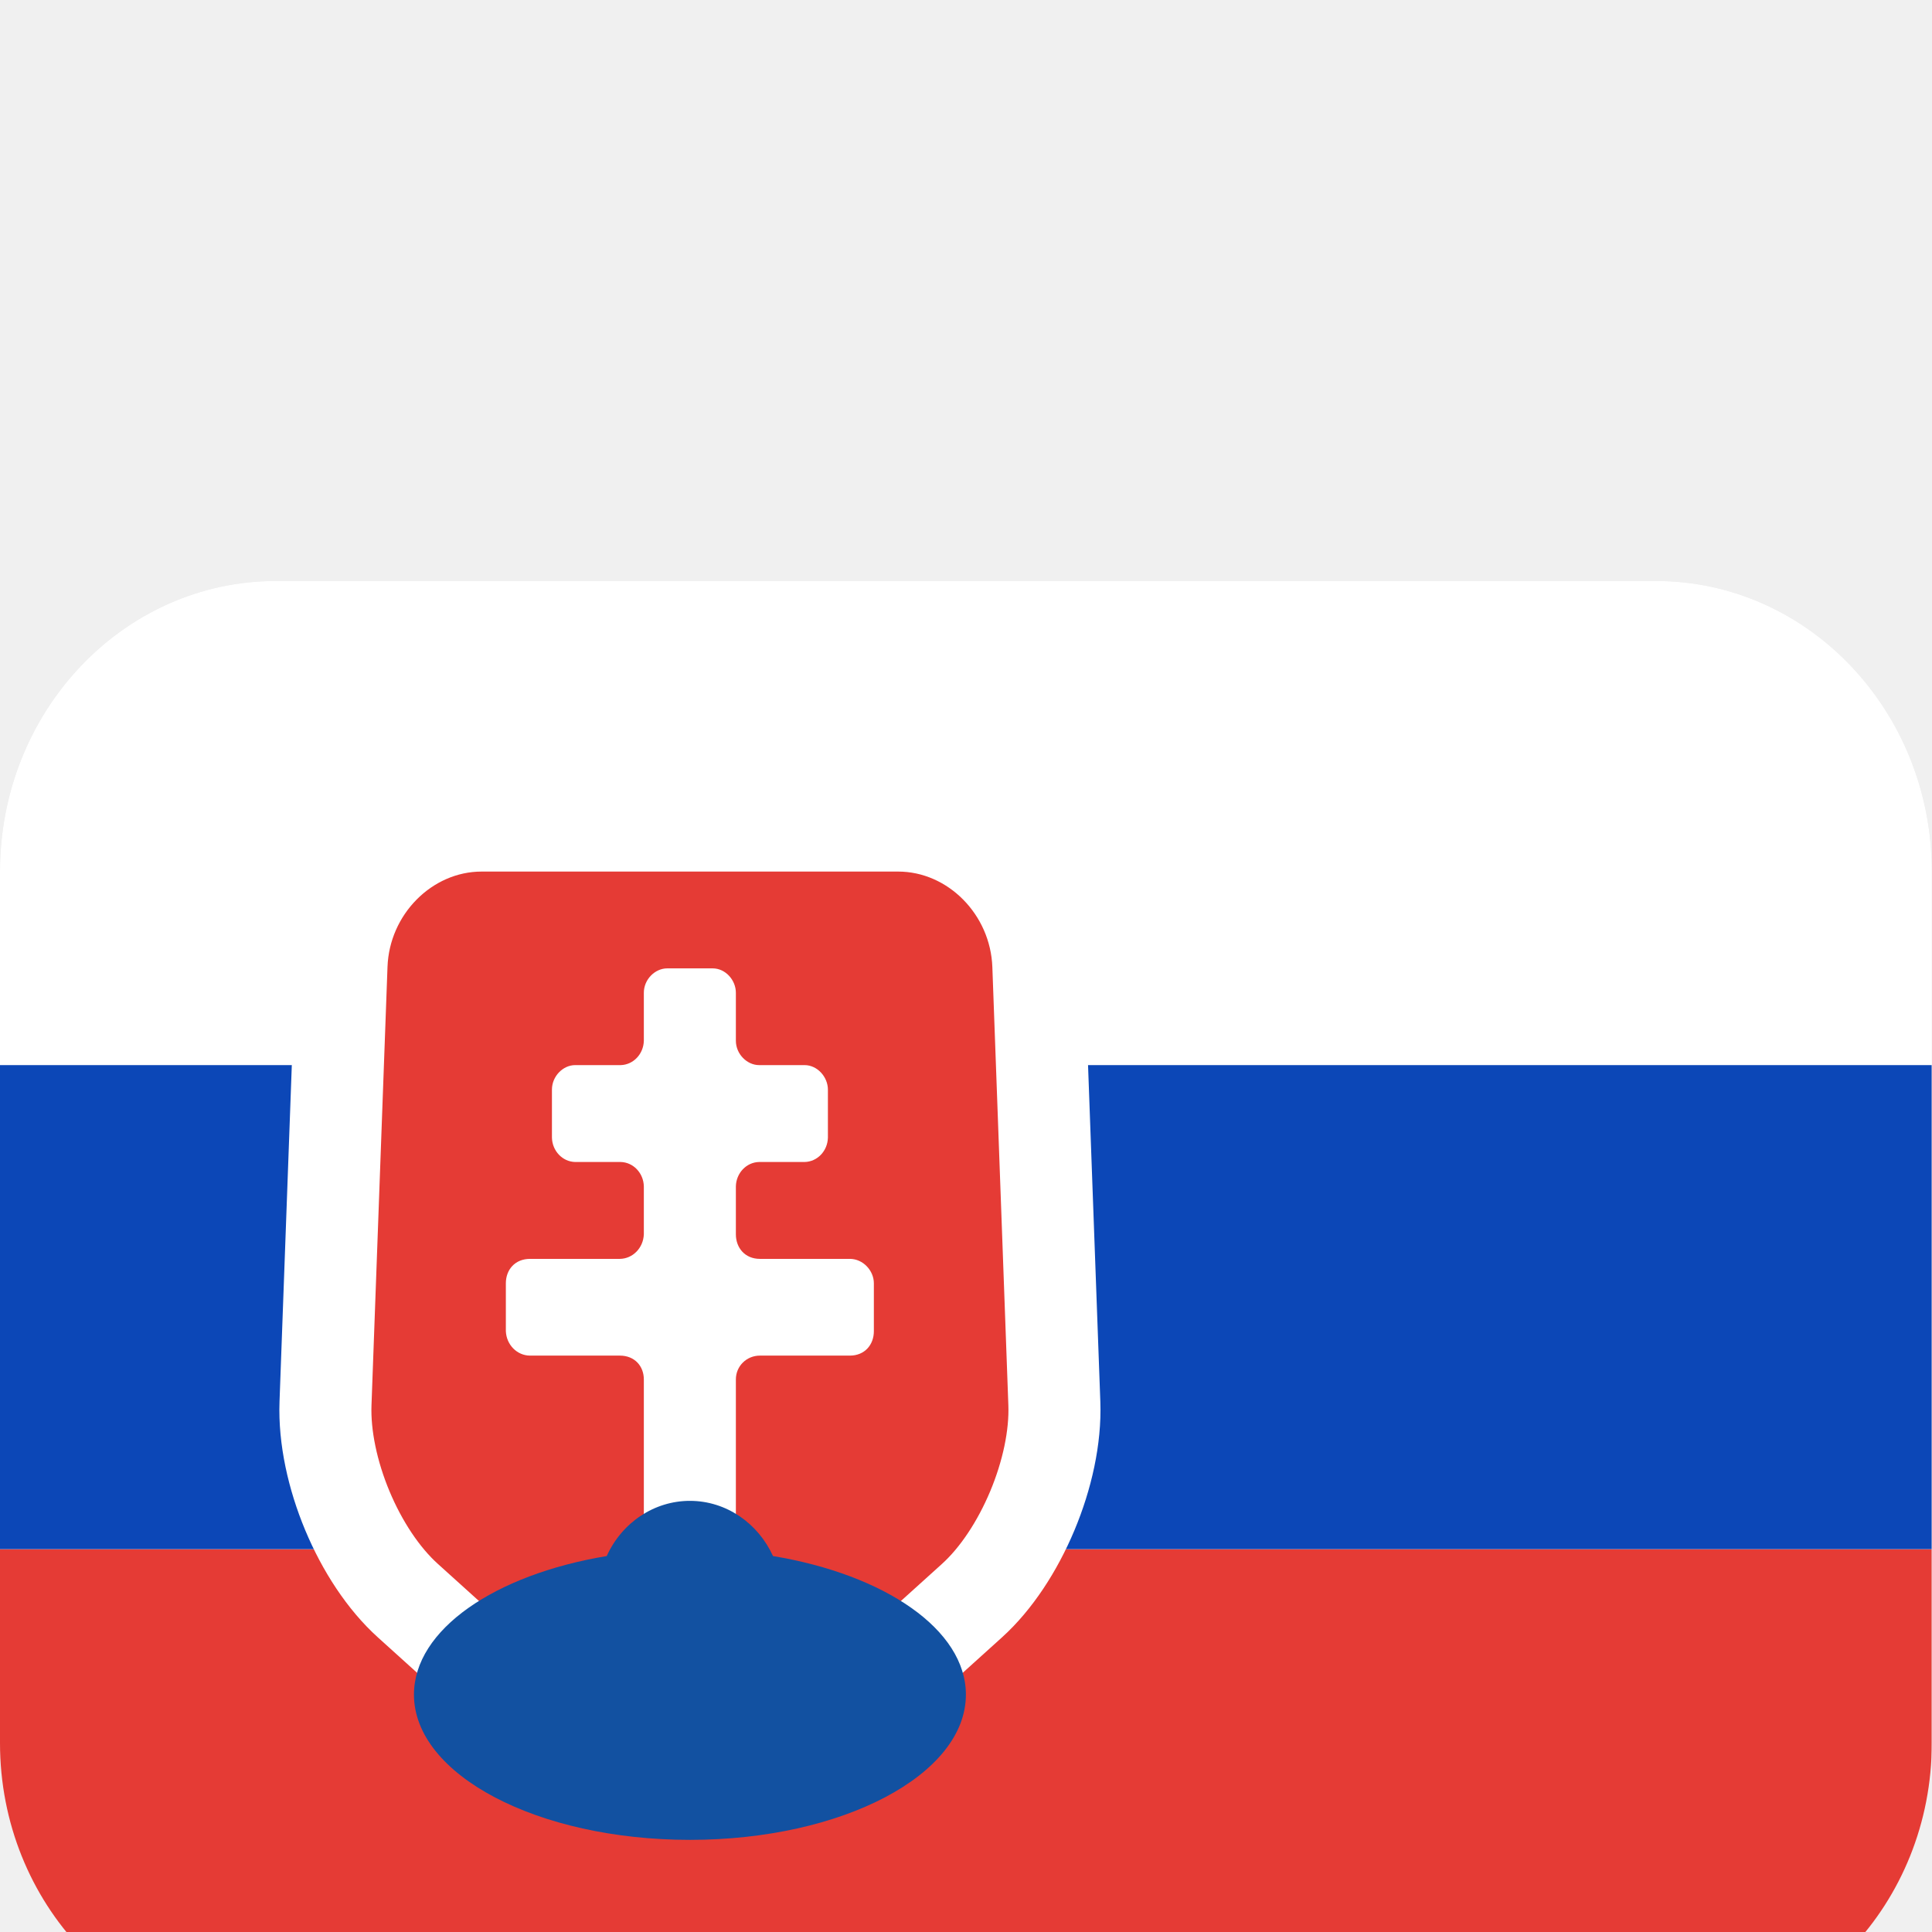
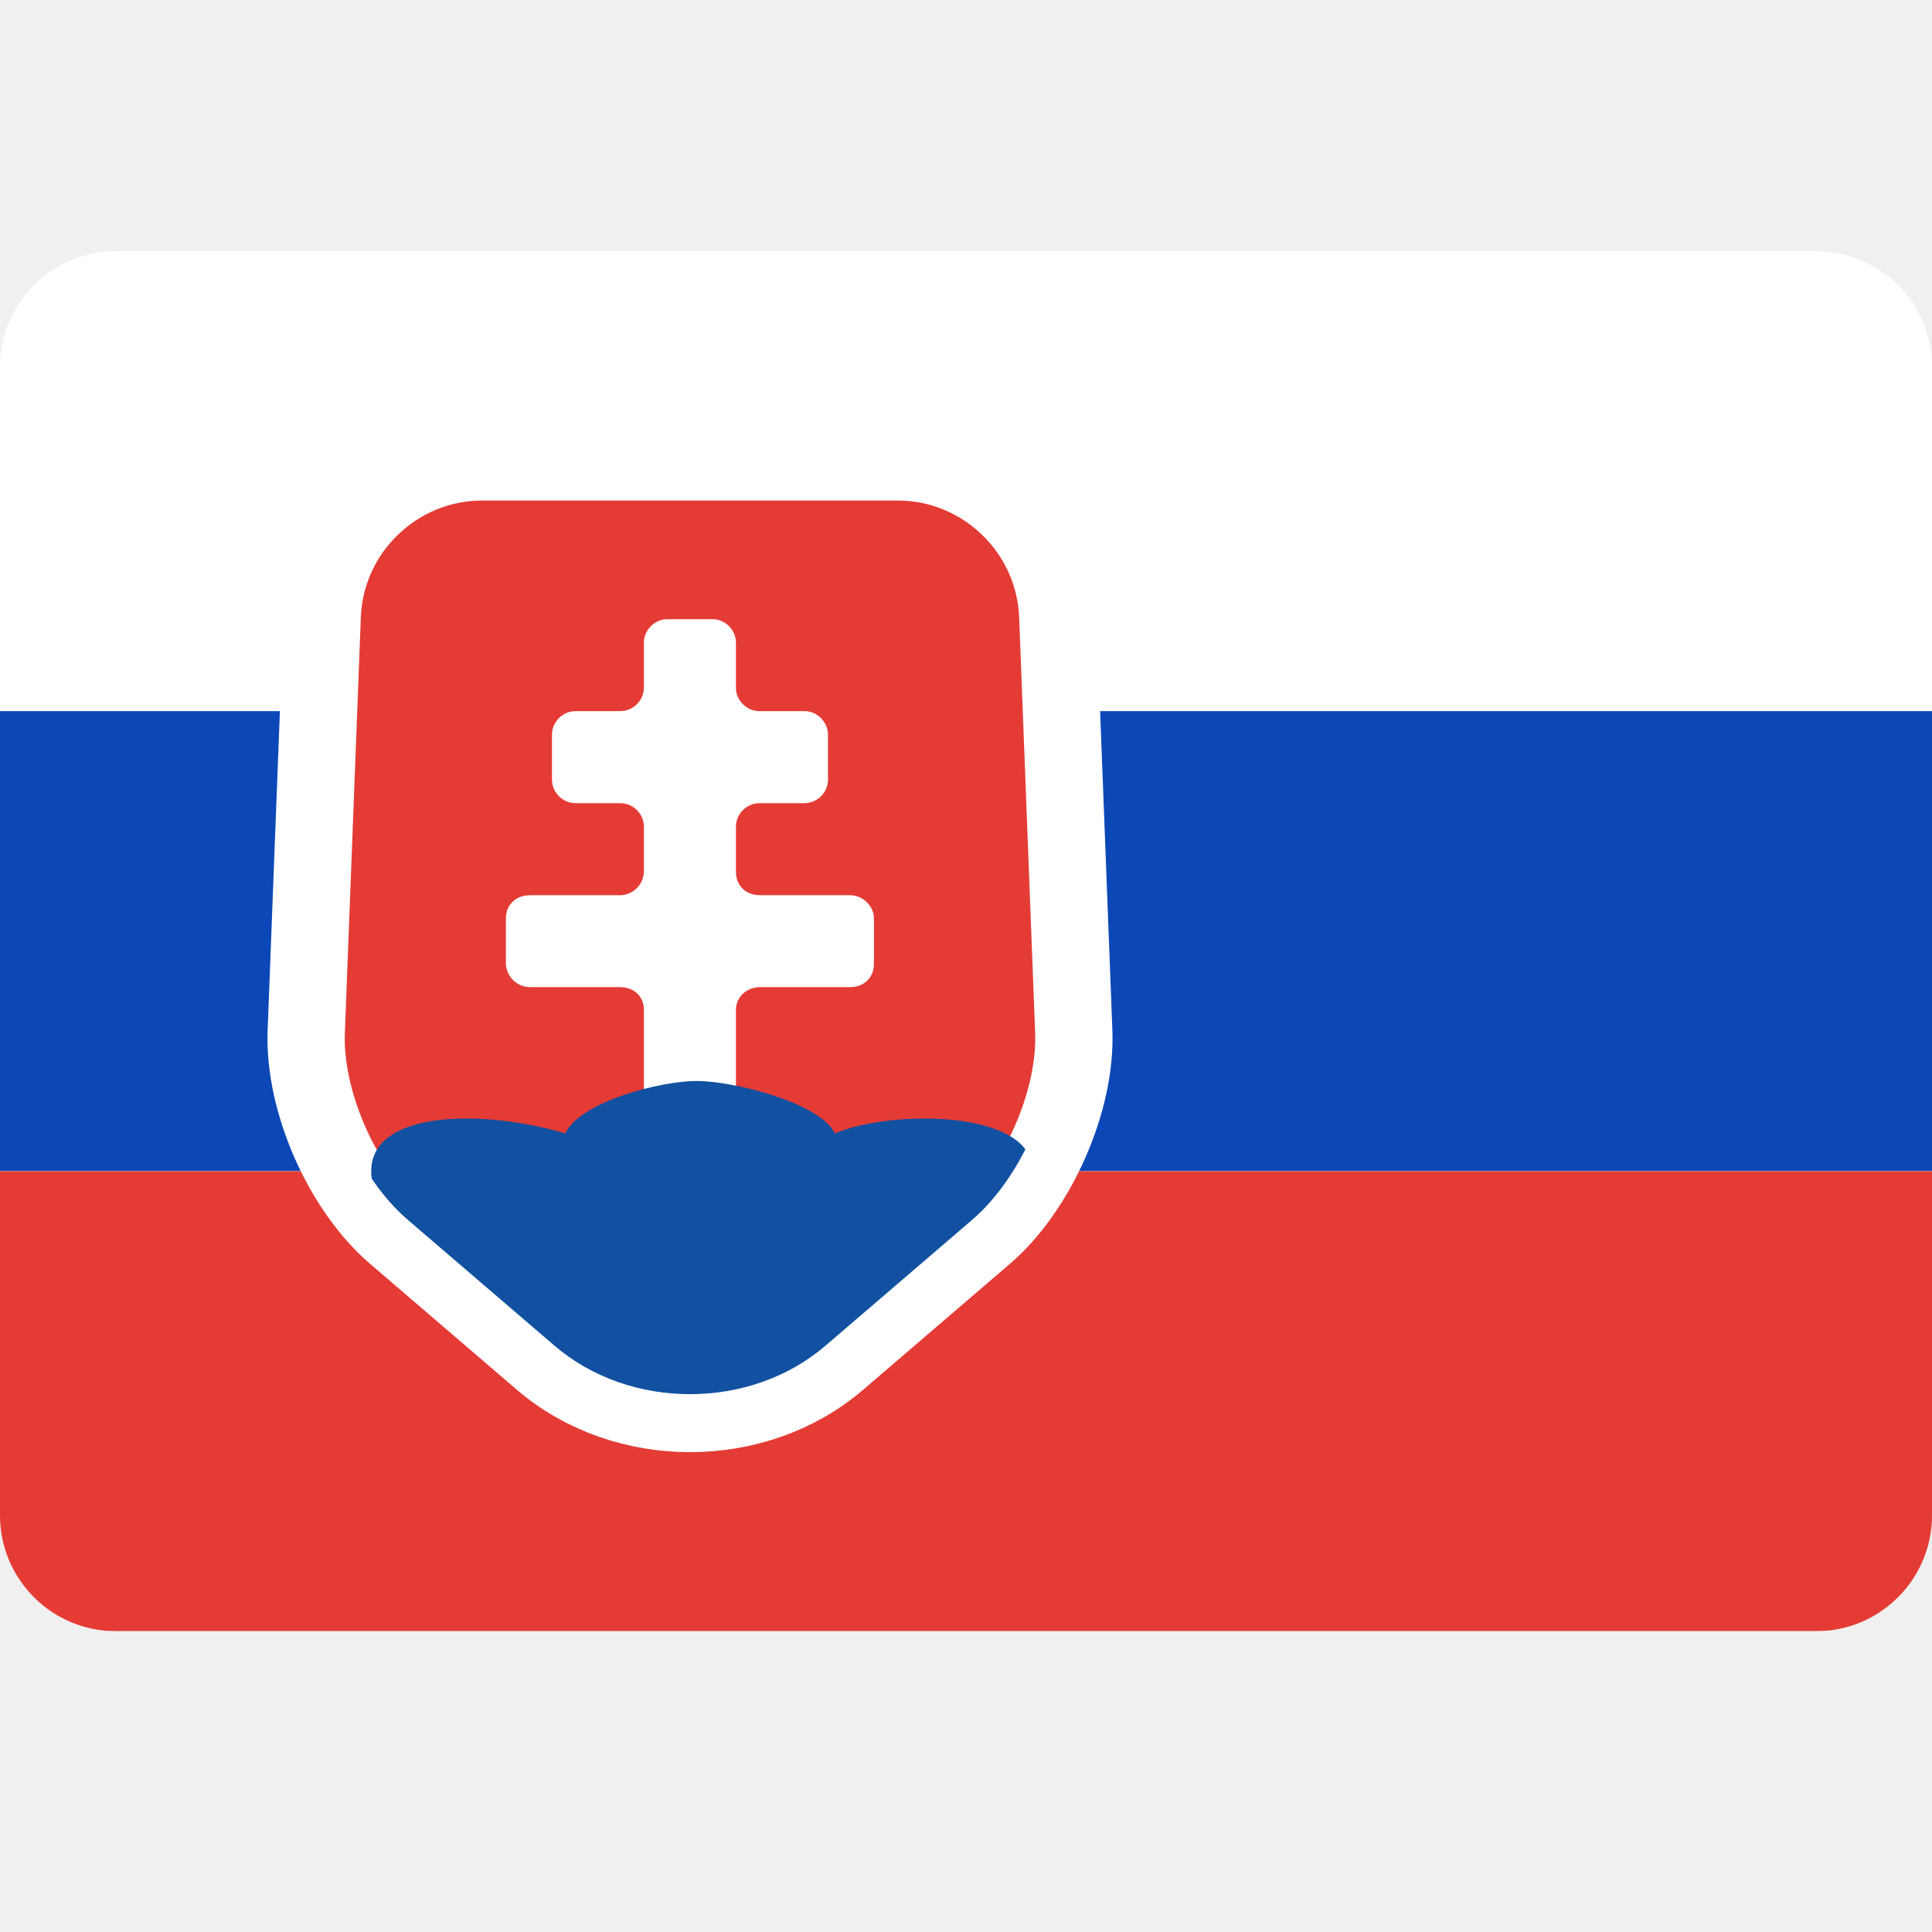
<svg xmlns="http://www.w3.org/2000/svg" width="100" height="100">
  <defs>
-     <mask id="sk-a" x="0" y="0" width="14" height="10">
-       <rect width="14" height="10" rx="2" fill="#FFF" />
+     <mask id="sk_a" fill="#fff">
+       <rect width="100" height="71.43" rx="6" />
    </mask>
-     <path id="sk-c" d="M.475.658A.692.692 0 0 1 1.158 0h3.017c.364 0 .67.298.684.658l.116 3.017c.014.364-.207.857-.481 1.092l-1.063.911a1.214 1.214 0 0 1-1.528 0L.84 4.768c-.28-.24-.495-.733-.481-1.093L.475.658z" />
+     <mask id="sk_b" fill="#fff">
+       <path d="M17.679 18.893c.142-3.864 3.4-6.986 7.257-6.986h21.55c3.871 0 7.114 3.129 7.264 6.986l.829 21.55c.128 3.315-1.75 7.544-4.265 9.7l-7.593 6.515c-3.9 3.343-10.121 3.336-14.014 0l-7.593-6.514c-2.543-2.179-4.393-6.386-4.264-9.7l.829-21.55z" />
+     </mask>
  </defs>
-   <g mask="url(#sk-a)" transform="scale(7.14209 7.51806) translate(0 4)">
-     <rect width="14" height="10" rx="2" fill="#FFF" />
-     <path fill="#0C47B7" d="M0 3.333h14v3.333H0z" />
-     <path fill="#E53B35" d="M0 6.667h14V10H0z" />
-     <path stroke="#FFF" stroke-width=".667" d="M2.475 2.645c.02-.541.476-.978 1.016-.978h3.017c.542 0 .996.438 1.017.978l.116 3.017c.018.464-.245 1.056-.597 1.358l-1.063.912c-.546.468-1.417.467-1.962 0L2.956 7.02c-.356-.305-.615-.894-.597-1.358l.116-3.017z" fill="#E53B35" />
-     <path d="M2.333 3.497c0-.09-.065-.164-.174-.164h-.651a.176.176 0 0 1-.175-.168v-.33c0-.093.066-.168.175-.168h.651a.176.176 0 0 0 .174-.169v-.33A.172.172 0 0 0 2.165 2h-.33a.172.172 0 0 1-.168-.168v-.33c0-.093.081-.169.168-.169h.33a.172.172 0 0 0 .168-.168v-.33c0-.093.082-.168.169-.168h.33c.093 0 .168.081.168.168v.33c0 .093.082.168.168.168h.33c.093 0 .169.082.169.169v.33A.172.172 0 0 1 3.498 2h-.33A.172.172 0 0 0 3 2.168v.33c0 .093.066.169.174.169h.652c.096 0 .174.081.174.168v.33c0 .093-.066.168-.174.168h-.652c-.096 0-.174.072-.174.164v1.006a.17.17 0 0 1-.168.164h-.33a.165.165 0 0 1-.169-.164V3.497z" fill="#FFF" mask="url(#sk-c)" transform="translate(2.333 2)" />
-     <path d="M2.667 4.333c.265 0 .495.156.602.38.81.128 1.398.506 1.398.954 0 .552-.896 1-2 1-1.105 0-2-.448-2-1 0-.448.587-.826 1.397-.954a.668.668 0 0 1 .603-.38z" fill="#1251A1" mask="url(#sk-c)" transform="translate(2.333 2)" />
+   <g transform="translate(0 13)" mask="url(#sk_a)">
+     <rect fill="#FFF" width="100" height="71.43" rx="2" />
+     <path fill="#0C47B7" d="M0 23.808h100v23.807H0z" />
+     <path fill="#E53B35" d="M0 47.622h100V71.43H0z" />
+     <path fill="#E53B35" stroke="#FFF" stroke-width="4" d="M46.486 10.907h-21.55a8.25 8.25 0 0 0-5.719 2.327 8.227 8.227 0 0 0-2.538 5.622l-.828 21.55c-.14 3.585 1.86 8.14 4.613 10.497l7.592 6.514c2.129 1.824 4.892 2.746 7.66 2.746 2.765 0 5.526-.92 7.656-2.745l7.593-6.515c2.722-2.335 4.752-6.912 4.613-10.498l-.829-21.55a8.25 8.25 0 0 0-2.545-5.625 8.249 8.249 0 0 0-5.718-2.323z" />
+     <path d="M33.329 39.265c0-.643-.465-1.171-1.243-1.171h-4.65a1.257 1.257 0 0 1-1.25-1.2v-2.358c0-.664.471-1.2 1.25-1.2h4.65a1.257 1.257 0 0 0 1.243-1.207v-2.357a1.229 1.229 0 0 0-1.2-1.2H29.77a1.229 1.229 0 0 1-1.2-1.2v-2.357c0-.665.579-1.207 1.2-1.207h2.358a1.229 1.229 0 0 0 1.2-1.2V20.25c0-.664.585-1.2 1.207-1.2h2.357c.664 0 1.2.579 1.2 1.2v2.358c0 .664.586 1.2 1.2 1.2h2.357c.664 0 1.207.585 1.207 1.207v2.357a1.229 1.229 0 0 1-1.207 1.2h-2.357a1.229 1.229 0 0 0-1.2 1.2v2.357c0 .665.471 1.207 1.243 1.207h4.657c.686 0 1.243.579 1.243 1.2v2.358c0 .664-.472 1.2-1.243 1.2h-4.657c-.686 0-1.243.514-1.243 1.171v7.186a1.214 1.214 0 0 1-1.2 1.171h-2.357a1.179 1.179 0 0 1-1.207-1.171v-7.186z" fill="#FFF" mask="url(#sk_b)" />
+     <path d="M36.05 42.95c1.893 0 6.399 1.115 7.163 2.715 2.913-1.242 10.24-1.242 10.24 1.958 0 3.943-9.517 12-17.403 12-7.893 0-16.836-8.057-16.836-12 0-3.2 5.895-3.2 10.04-1.958.794-1.66 4.957-2.715 6.796-2.714z" fill="#1251A1" mask="url(#sk_b)" />
  </g>
</svg>
